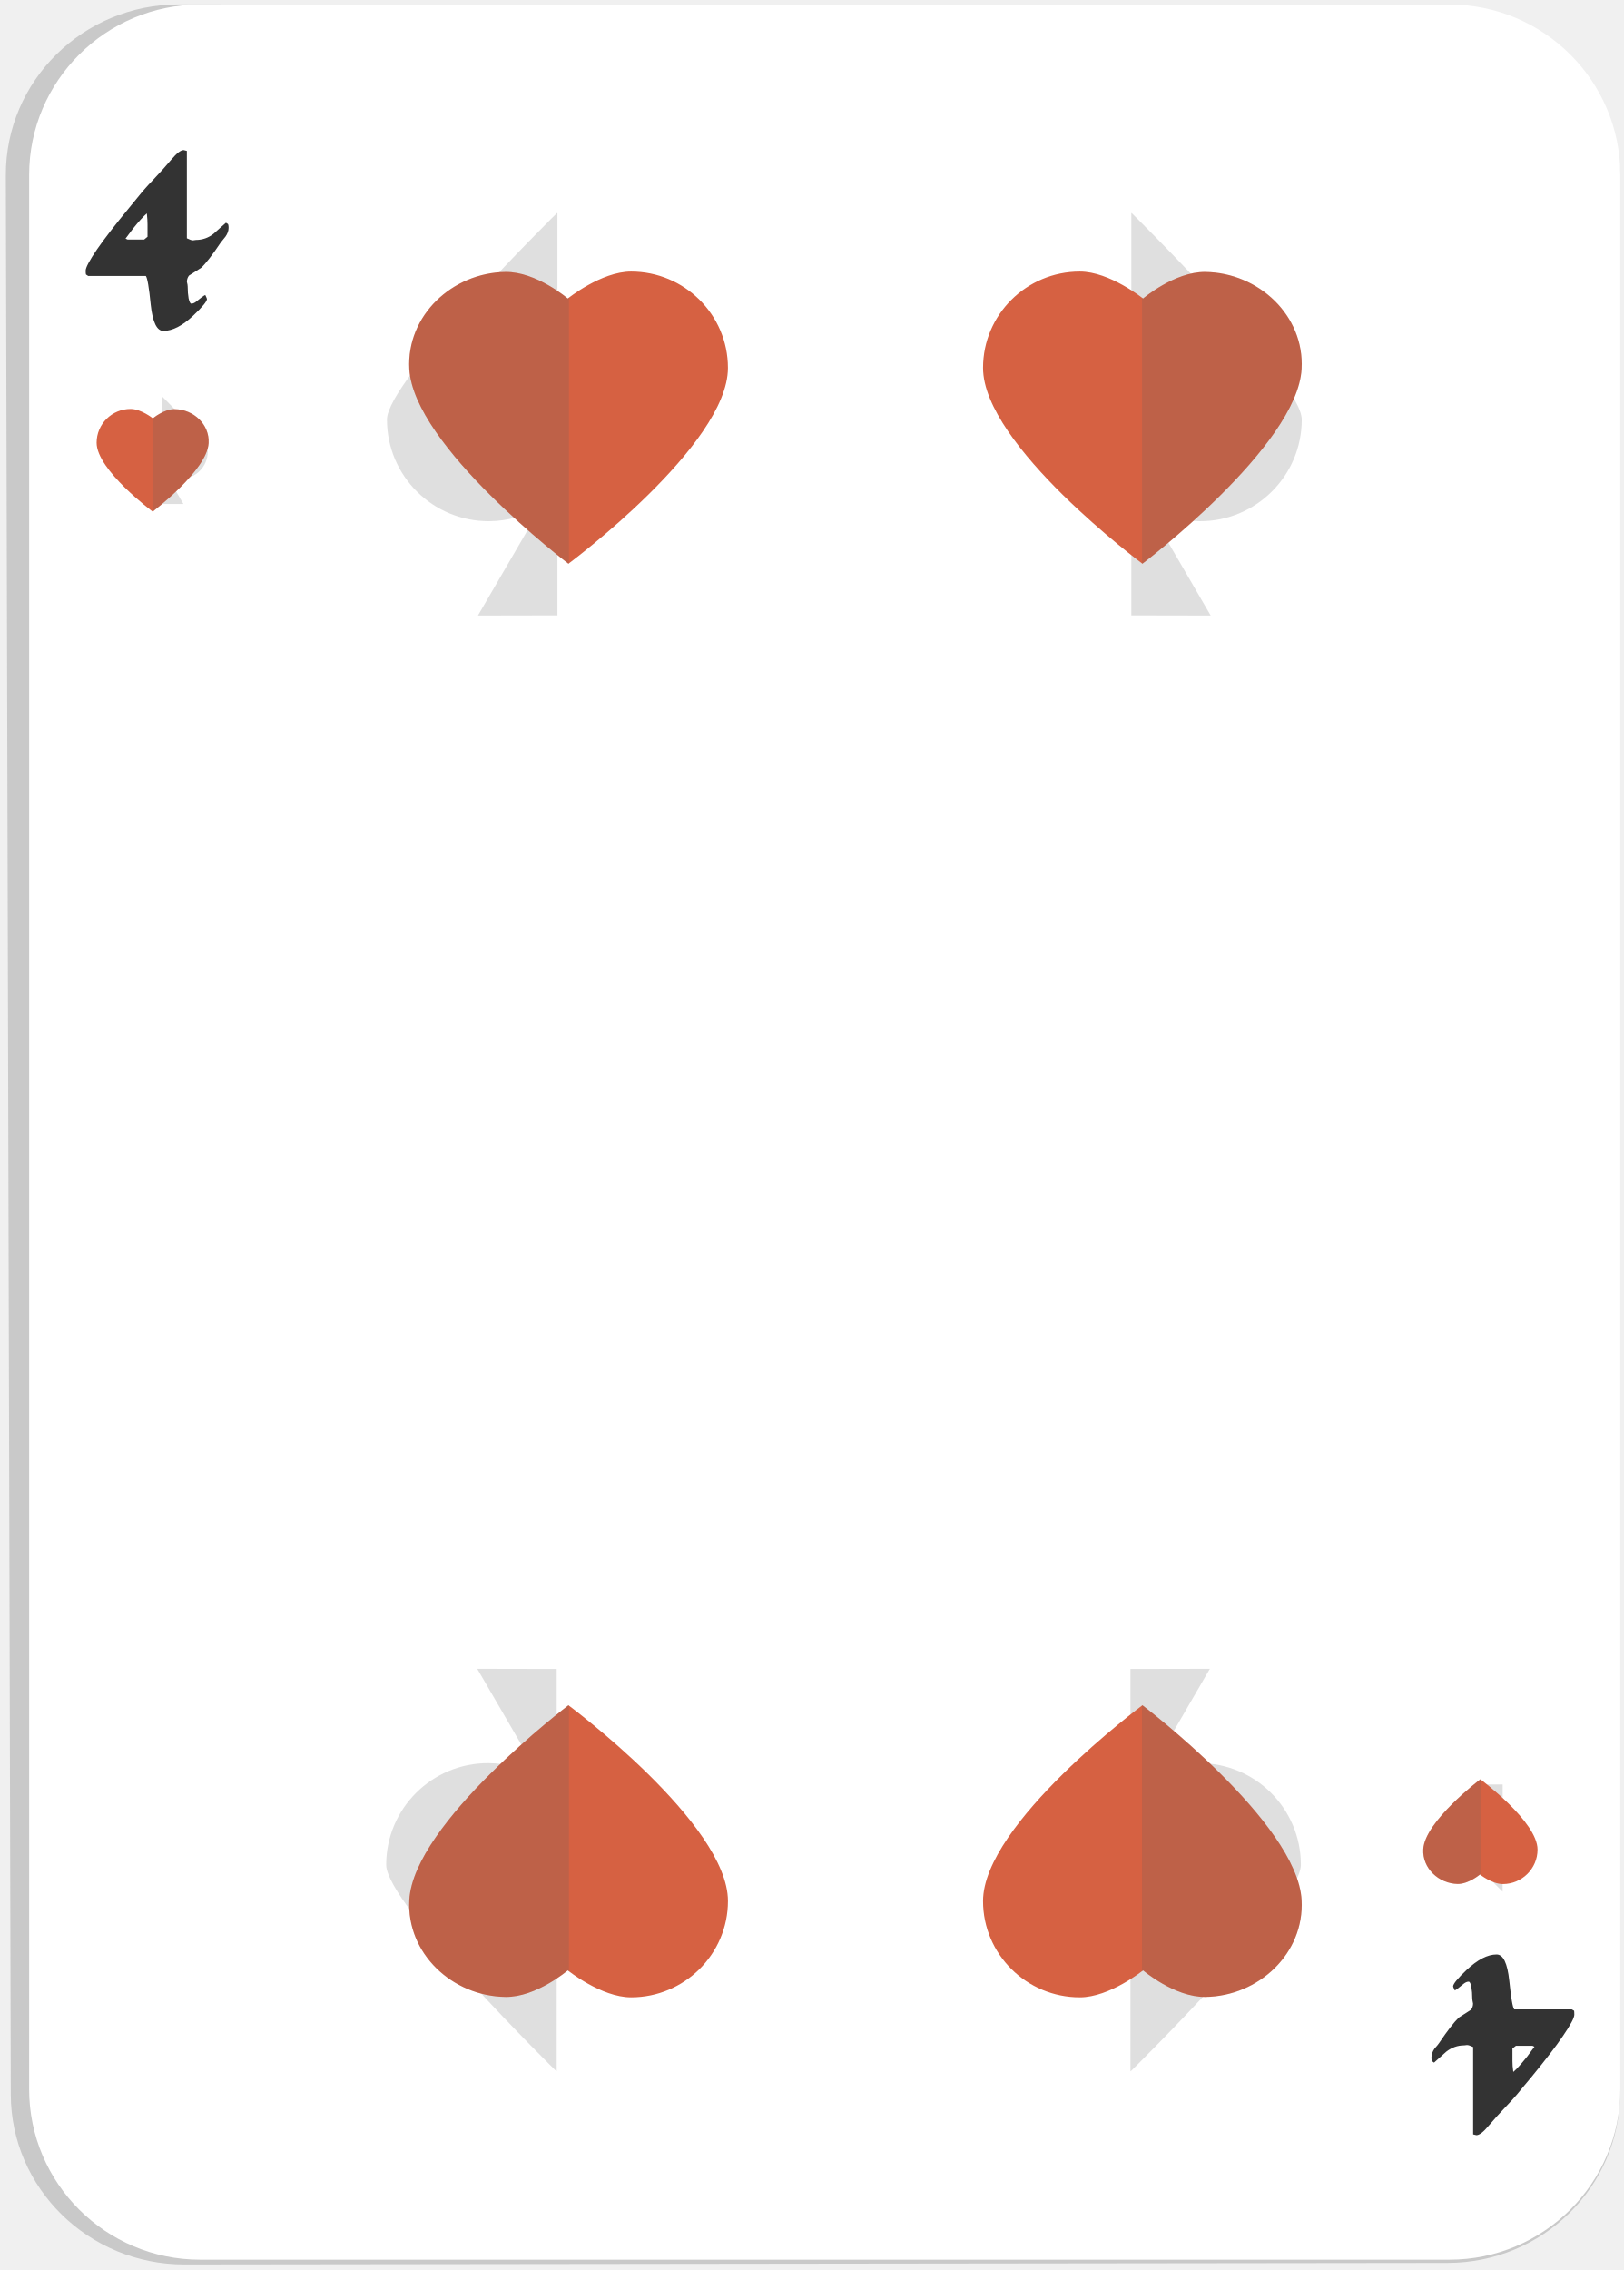
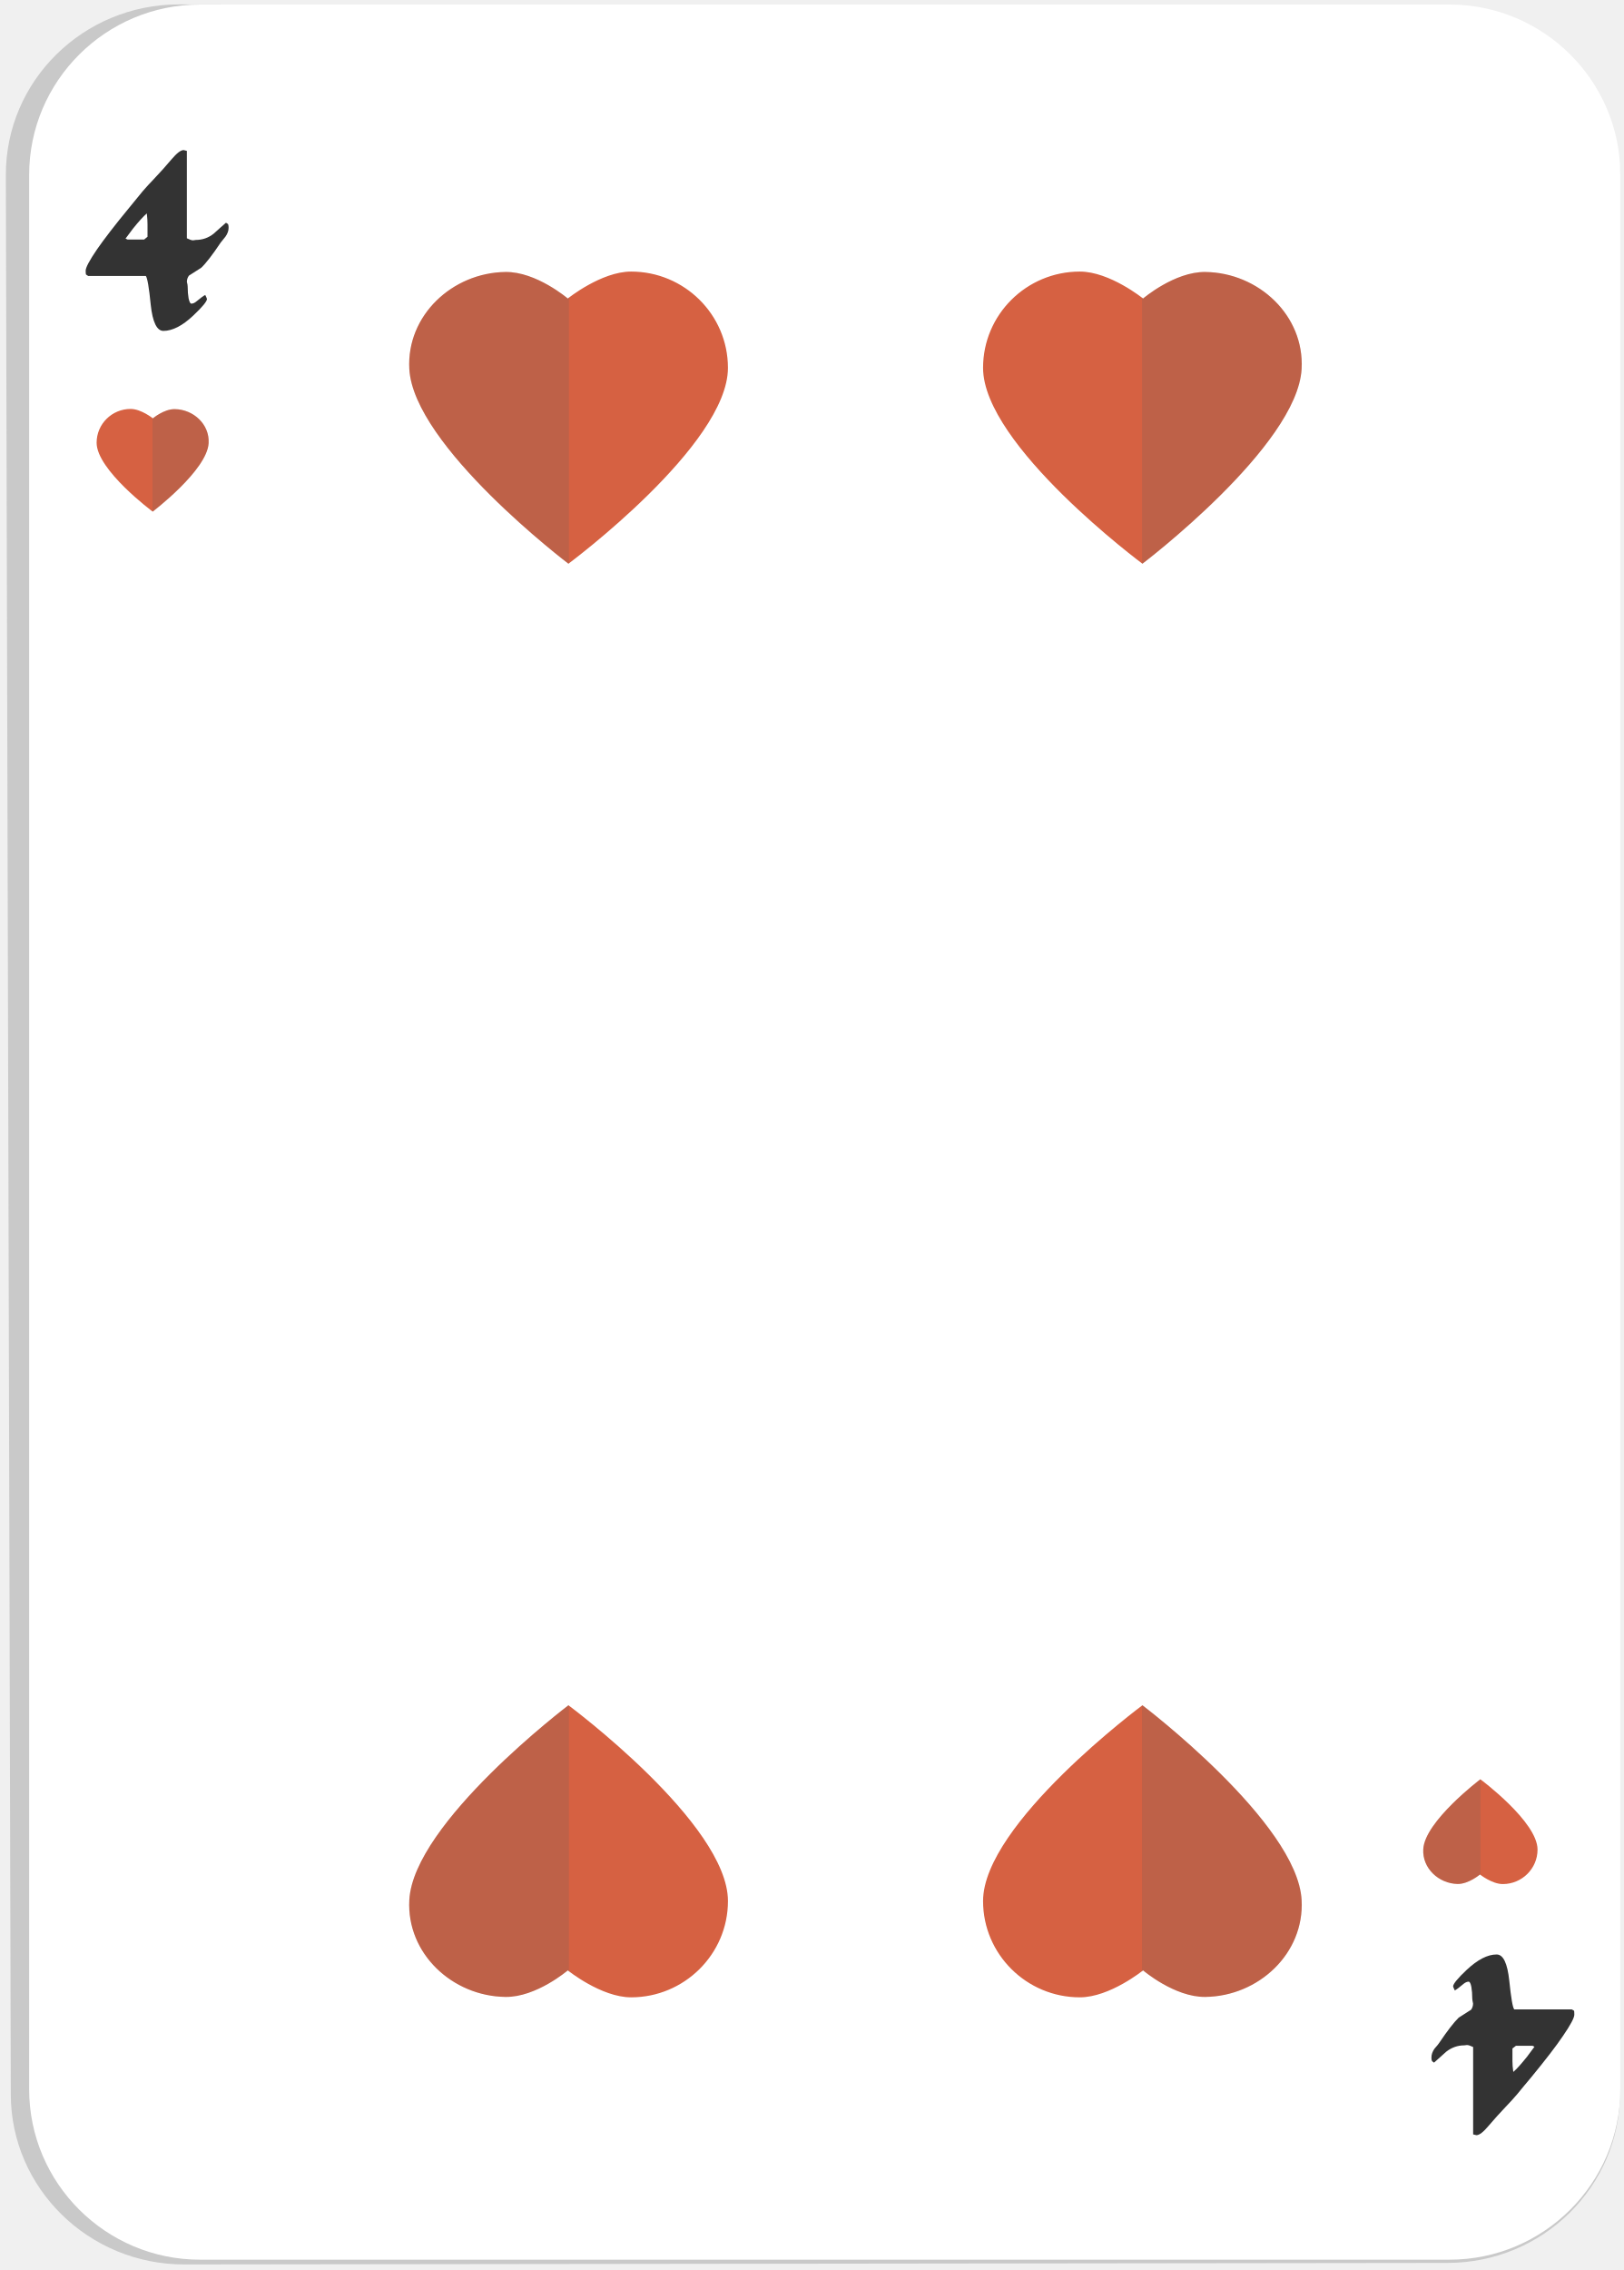
<svg xmlns="http://www.w3.org/2000/svg" width="186" height="260" viewBox="0 0 186 260" fill="none">
  <path d="M21.106 259.364C10.177 259.374 1.26 250.643 1.237 239.904L0.67 20.084C0.628 9.267 9.54 0.489 20.516 0.508L165.78 0.773C176.704 0.791 185.602 9.592 185.602 20.386V239.714C185.602 250.443 176.741 259.183 165.835 259.188L21.106 259.364Z" fill="#C9C9C9" />
  <path d="M22.922 258.819C12.124 258.819 3.341 250.06 3.341 239.299V20.032C3.341 9.27 12.124 0.521 22.922 0.521H166.058C176.853 0.521 185.635 9.27 185.635 20.032V239.299C185.635 250.06 176.853 258.819 166.058 258.819H22.922Z" fill="white" />
  <path d="M26.189 26.097C26.189 26.45 26.059 26.776 25.836 27.096C25.553 27.44 25.371 27.668 25.283 27.784C24.354 29.173 23.61 30.144 23.053 30.669C22.579 30.976 22.1 31.278 21.649 31.566C21.487 31.785 21.412 32.022 21.412 32.282C21.477 32.537 21.501 32.7 21.501 32.816C21.501 33.332 21.538 33.787 21.608 34.178C21.701 34.577 21.793 34.777 21.924 34.777C22.095 34.777 22.267 34.703 22.435 34.577C23.002 34.113 23.359 33.843 23.517 33.787C23.638 34.043 23.712 34.206 23.712 34.243C23.712 34.517 23.192 35.149 22.146 36.139C20.91 37.309 19.758 37.9 18.717 37.9C17.974 37.9 17.481 36.901 17.268 34.903C17.072 32.904 16.877 31.808 16.705 31.608H10.102C9.968 31.524 9.893 31.473 9.856 31.445C9.833 31.418 9.814 31.264 9.814 30.999C9.814 30.646 10.251 29.828 11.115 28.56C11.915 27.407 13.137 25.809 14.805 23.788C15.321 23.16 15.846 22.524 16.357 21.892C16.701 21.492 17.165 20.986 17.755 20.368C18.346 19.75 18.973 19.053 19.656 18.244C20.246 17.556 20.697 17.189 21.041 17.189L21.408 17.282V27.291C21.714 27.445 21.961 27.528 22.114 27.528C22.263 27.5 22.379 27.482 22.43 27.482C23.183 27.482 23.88 27.245 24.488 26.757C24.958 26.339 25.409 25.921 25.887 25.512C25.985 25.567 26.05 25.609 26.101 25.646C26.152 25.688 26.189 25.841 26.189 26.097ZM16.901 27.119V26.083V25.702C16.901 25.349 16.877 24.922 16.822 24.443C16.431 24.777 15.901 25.358 15.237 26.185C15.033 26.45 14.749 26.831 14.382 27.328L14.619 27.435H16.515L16.901 27.119Z" fill="#333333" />
  <path d="M163.995 235.655C163.995 235.311 164.116 234.981 164.339 234.656C164.637 234.321 164.822 234.093 164.892 233.977C165.831 232.578 166.583 231.617 167.122 231.092C167.61 230.785 168.075 230.473 168.544 230.185C168.688 229.976 168.763 229.73 168.763 229.479C168.716 229.233 168.674 229.052 168.674 228.936C168.674 228.42 168.637 227.983 168.568 227.574C168.493 227.174 168.382 226.975 168.261 226.975C168.089 226.975 167.917 227.049 167.74 227.174C167.183 227.648 166.816 227.909 166.672 227.983C166.542 227.709 166.477 227.565 166.477 227.518C166.477 227.24 166.988 226.603 168.033 225.622C169.288 224.451 170.422 223.861 171.462 223.861C172.224 223.861 172.698 224.86 172.912 226.859C173.117 228.847 173.302 229.953 173.484 230.153H180.077C180.221 230.232 180.296 230.288 180.338 230.306C180.347 230.343 180.365 230.487 180.365 230.752C180.365 231.115 179.929 231.933 179.064 233.192C178.284 234.353 177.057 235.943 175.389 237.973C174.859 238.591 174.343 239.228 173.823 239.86C173.488 240.269 173.014 240.766 172.434 241.384C171.844 242.002 171.207 242.708 170.524 243.507C169.952 244.195 169.483 244.558 169.148 244.558L168.772 244.469V234.46C168.465 234.316 168.238 234.233 168.066 234.233C167.926 234.251 167.819 234.27 167.75 234.27C166.997 234.27 166.309 234.516 165.691 234.995C165.231 235.413 164.771 235.831 164.293 236.249C164.2 236.184 164.149 236.147 164.097 236.105C164.037 236.059 163.995 235.915 163.995 235.655ZM173.275 234.628V235.682V236.045C173.275 236.407 173.298 236.826 173.372 237.314C173.763 236.988 174.283 236.398 174.947 235.571C175.161 235.297 175.435 234.925 175.798 234.428L175.579 234.321H173.674L173.275 234.628Z" fill="#333333" />
-   <path opacity="0.2" d="M149.14 48.057C149.149 43.573 129.638 24.387 129.638 24.387C129.638 24.387 129.619 24.415 129.61 24.443V70.482L138.704 70.5L131.45 58.01C133.193 59.06 135.246 59.688 137.454 59.697C143.88 59.72 149.14 54.511 149.14 48.057Z" fill="#616161" />
-   <path opacity="0.2" d="M44.334 48.057C44.32 43.573 63.822 24.387 63.822 24.387C63.822 24.387 63.846 24.415 63.864 24.443V70.482L54.757 70.5L62.024 58.01C60.286 59.06 58.228 59.688 56.021 59.697C49.59 59.72 44.334 54.511 44.334 48.057Z" fill="#616161" />
-   <path opacity="0.2" d="M149.038 213.587C149.066 218.071 129.545 237.239 129.545 237.239C129.545 237.239 129.536 237.229 129.512 237.211V191.162L138.611 191.144L131.357 203.634C133.1 202.579 135.153 201.947 137.356 201.947C143.796 201.924 149.038 207.142 149.038 213.587Z" fill="#616161" />
-   <path opacity="0.2" d="M44.246 213.587C44.223 218.071 63.743 237.239 63.743 237.239C63.743 237.239 63.767 237.229 63.776 237.211V191.162L54.678 191.144L61.941 203.634C60.203 202.579 58.144 201.947 55.937 201.947C49.506 201.924 44.246 207.142 44.246 213.587Z" fill="#616161" />
-   <path opacity="0.2" d="M23.801 51.744C23.81 50.535 18.592 45.429 18.592 45.429V45.447V57.728H21.013L19.08 54.406C19.544 54.68 20.102 54.852 20.688 54.852C22.393 54.848 23.801 53.453 23.801 51.744Z" fill="#616161" />
-   <path opacity="0.2" d="M166.955 210.365C166.937 211.573 172.15 216.671 172.15 216.671L172.155 204.39H169.734L171.667 207.703C171.202 207.424 170.654 207.257 170.069 207.257C168.354 207.252 166.955 208.641 166.955 210.365Z" fill="#616161" />
  <path d="M46.894 42.248C47.359 51.096 65.123 64.566 65.123 64.566C65.123 64.566 83.398 50.998 83.398 42.132C83.398 36.031 78.399 31.105 72.302 31.105C68.873 31.105 65.049 34.191 65.049 34.191C65.049 34.191 61.438 31.105 57.911 31.152C51.81 31.231 46.569 36.142 46.894 42.248Z" fill="#D66142" />
  <path opacity="0.2" d="M57.912 31.151C61.438 31.104 65.049 34.19 65.049 34.19C65.049 34.19 65.114 34.153 65.188 34.088V64.528C65.147 64.556 65.119 64.565 65.119 64.565C65.119 64.565 47.355 51.099 46.89 42.247C46.569 36.141 51.811 31.23 57.912 31.151Z" fill="#616161" />
  <path d="M149.121 42.248C148.647 51.096 130.883 64.566 130.883 64.566C130.883 64.566 112.626 50.998 112.626 42.132C112.626 36.031 117.608 31.105 123.713 31.105C127.142 31.105 130.957 34.191 130.957 34.191C130.957 34.191 134.568 31.105 138.095 31.152C144.196 31.231 149.456 36.142 149.121 42.248Z" fill="#D66142" />
  <path opacity="0.2" d="M138.095 31.151C134.568 31.104 130.957 34.19 130.957 34.19C130.957 34.19 130.906 34.153 130.836 34.088V64.528C130.864 64.556 130.888 64.565 130.888 64.565C130.888 64.565 148.652 51.099 149.126 42.247C149.456 36.141 144.196 31.23 138.095 31.151Z" fill="#616161" />
  <path d="M46.895 217.626C47.359 208.779 65.123 195.317 65.123 195.317C65.123 195.317 83.399 208.876 83.399 217.742C83.399 223.829 78.399 228.769 72.303 228.769C68.873 228.769 65.049 225.683 65.049 225.683C65.049 225.683 61.439 228.769 57.912 228.722C51.811 228.643 46.569 223.741 46.895 217.626Z" fill="#D66142" />
  <path opacity="0.2" d="M57.912 228.722C61.438 228.769 65.049 225.683 65.049 225.683C65.049 225.683 65.114 225.711 65.188 225.776V195.345C65.147 195.327 65.119 195.317 65.119 195.317C65.119 195.317 47.355 208.774 46.89 217.626C46.569 223.741 51.811 228.643 57.912 228.722Z" fill="#616161" />
  <path d="M149.121 217.626C148.647 208.779 130.883 195.317 130.883 195.317C130.883 195.317 112.626 208.876 112.626 217.742C112.626 223.829 117.608 228.769 123.713 228.769C127.143 228.769 130.957 225.683 130.957 225.683C130.957 225.683 134.568 228.769 138.095 228.722C144.196 228.643 149.456 223.741 149.121 217.626Z" fill="#D66142" />
  <path opacity="0.2" d="M138.095 228.722C134.568 228.769 130.957 225.683 130.957 225.683C130.957 225.683 130.906 225.711 130.837 225.776V195.345C130.865 195.327 130.888 195.317 130.888 195.317C130.888 195.317 148.652 208.774 149.126 217.626C149.456 223.741 144.196 228.643 138.095 228.722Z" fill="#616161" />
  <path d="M23.903 50.755C23.731 53.868 17.491 58.599 17.491 58.599C17.491 58.599 11.069 53.827 11.069 50.713C11.069 48.562 12.825 46.838 14.963 46.838C16.166 46.838 17.514 47.916 17.514 47.916C17.514 47.916 18.787 46.838 20.027 46.861C22.17 46.889 24.024 48.604 23.903 50.755Z" fill="#D66142" />
  <path opacity="0.2" d="M20.028 46.861C18.787 46.833 17.514 47.916 17.514 47.916C17.514 47.916 17.491 47.916 17.463 47.897V58.598C17.481 58.598 17.491 58.598 17.491 58.598C17.491 58.598 23.731 53.868 23.903 50.755C24.024 48.603 22.17 46.889 20.028 46.861Z" fill="#616161" />
  <path d="M163.057 211.809C163.21 208.622 169.599 203.794 169.599 203.794C169.599 203.794 176.151 208.65 176.151 211.847C176.151 214.035 174.353 215.796 172.174 215.796C170.928 215.796 169.557 214.7 169.557 214.7C169.557 214.7 168.261 215.796 167.002 215.787C164.822 215.745 162.936 213.984 163.057 211.809Z" fill="#D66142" />
  <path opacity="0.2" d="M167.006 215.782C168.266 215.792 169.562 214.695 169.562 214.695C169.562 214.695 169.585 214.704 169.613 214.732V203.813C169.604 203.803 169.604 203.794 169.604 203.794C169.604 203.794 163.215 208.622 163.061 211.809C162.936 213.984 164.822 215.745 167.006 215.782Z" fill="#616161" />
</svg>
